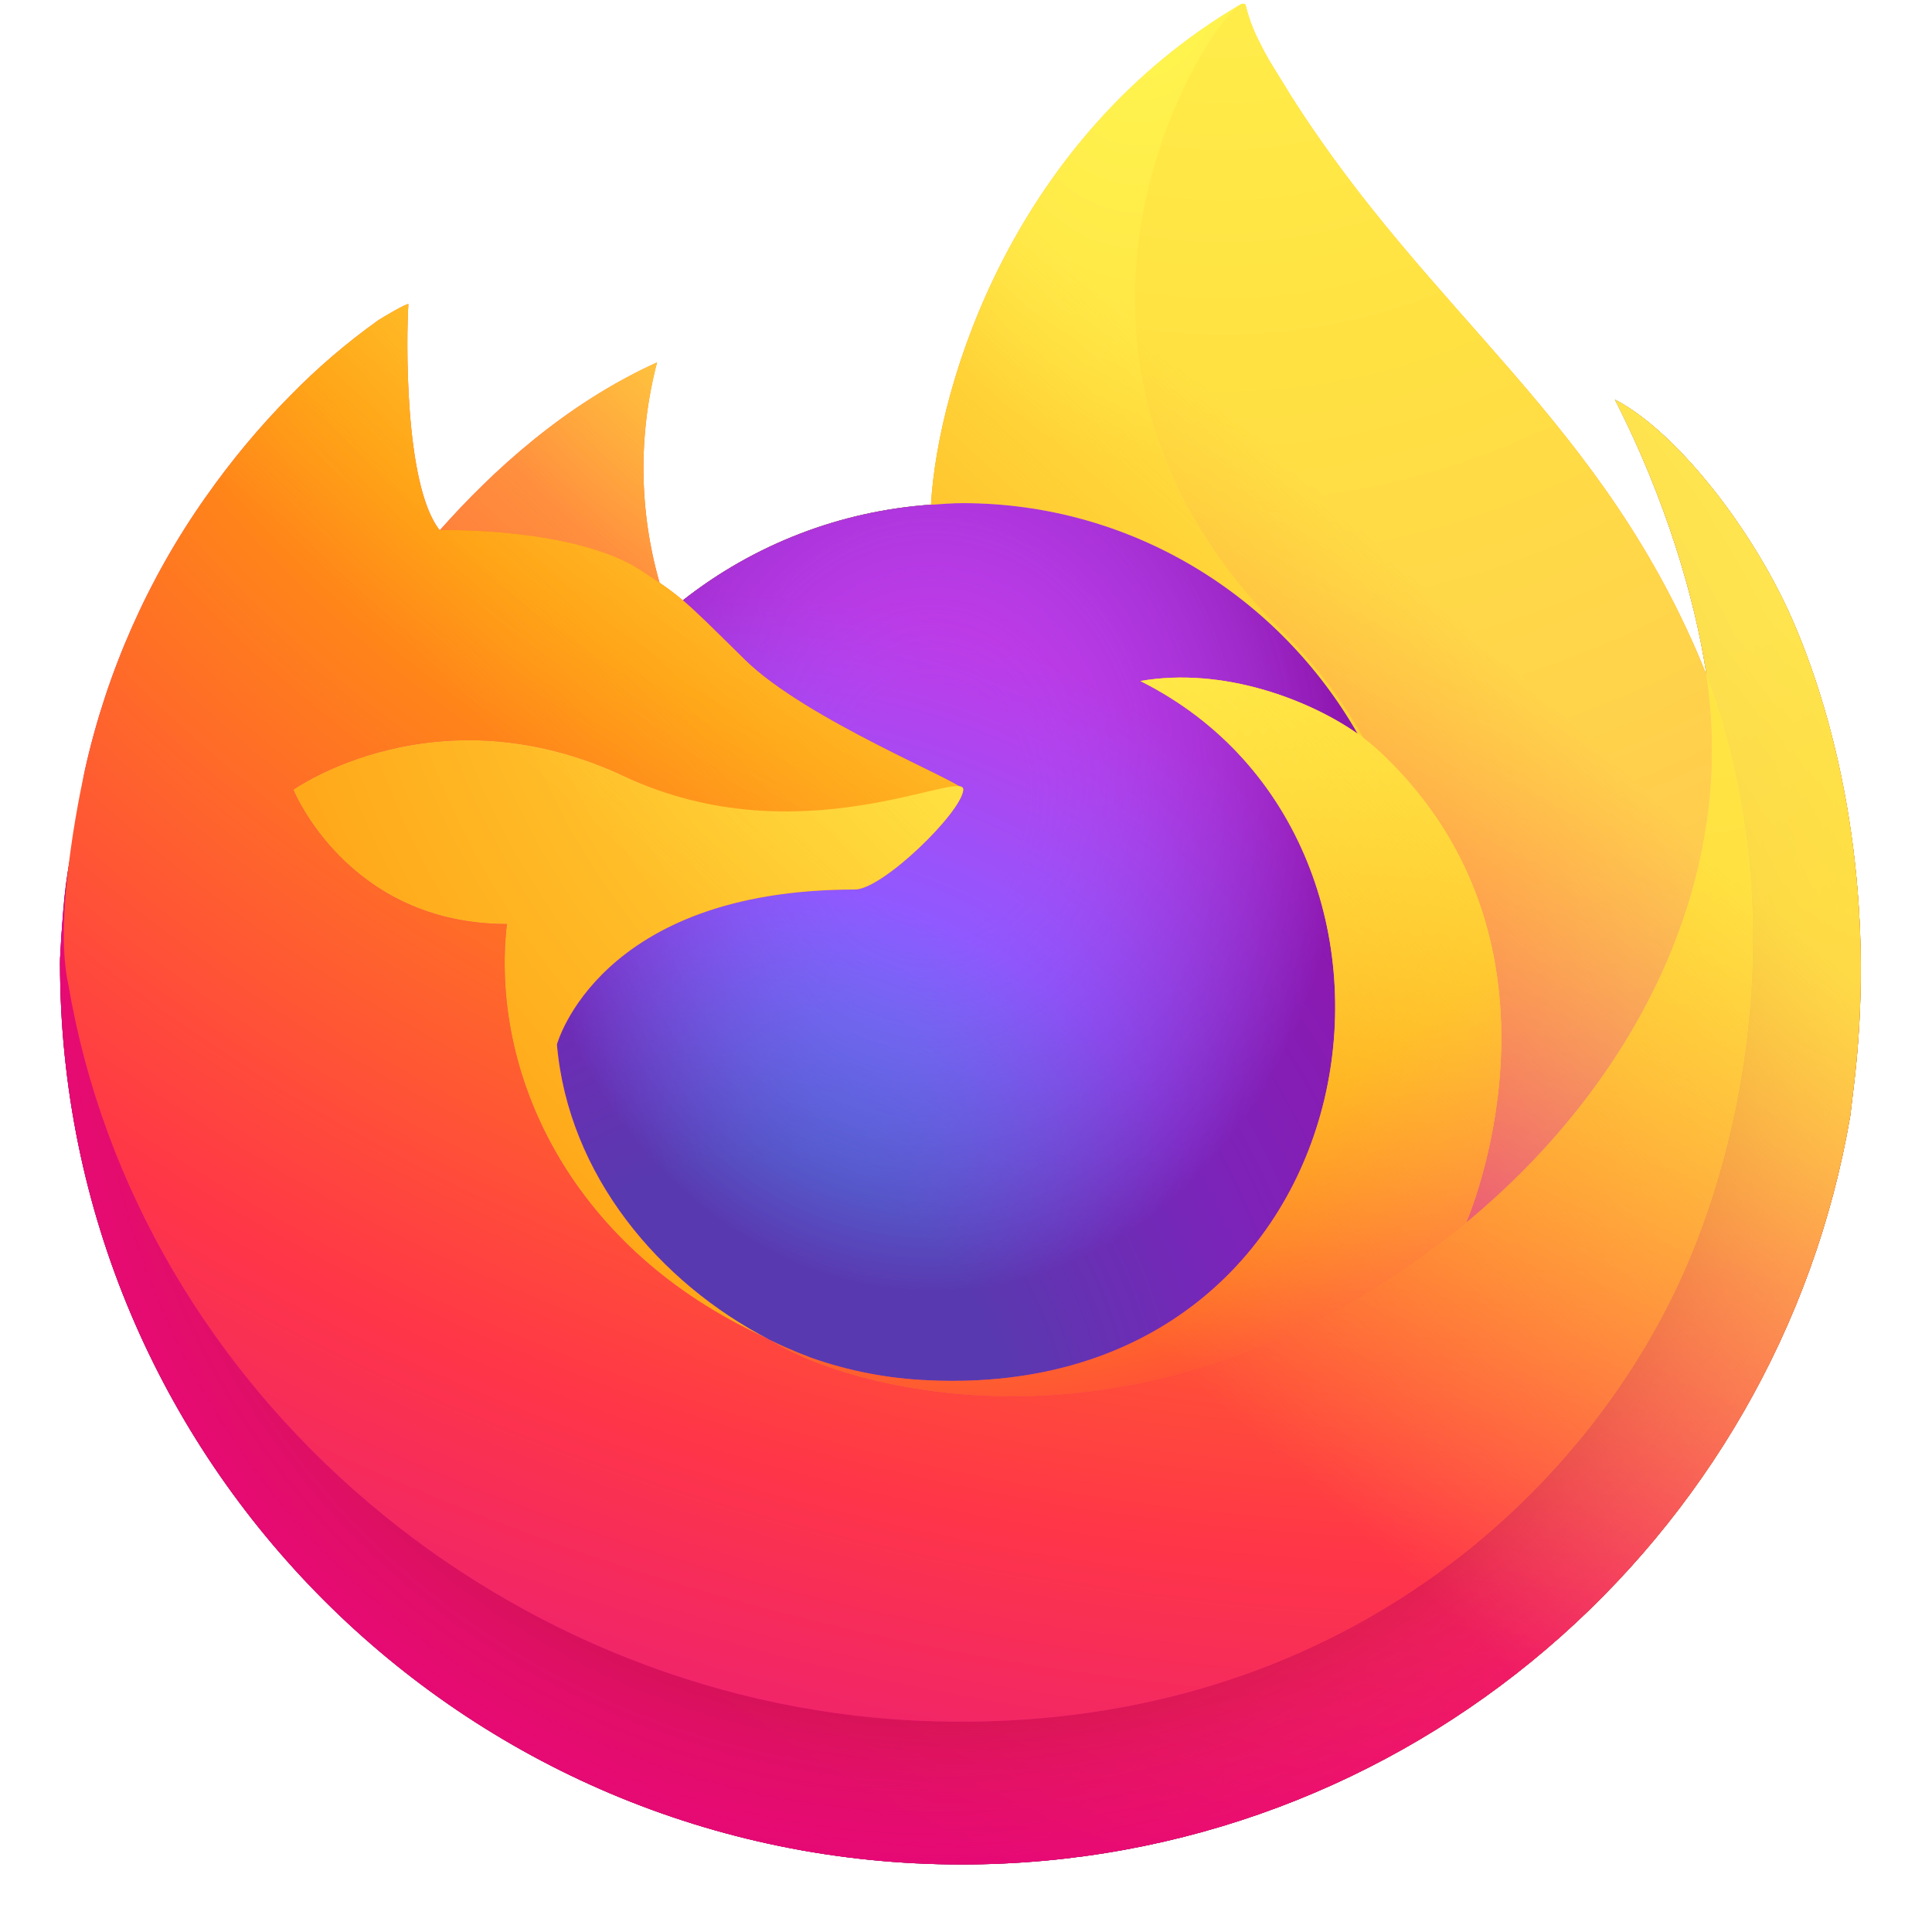
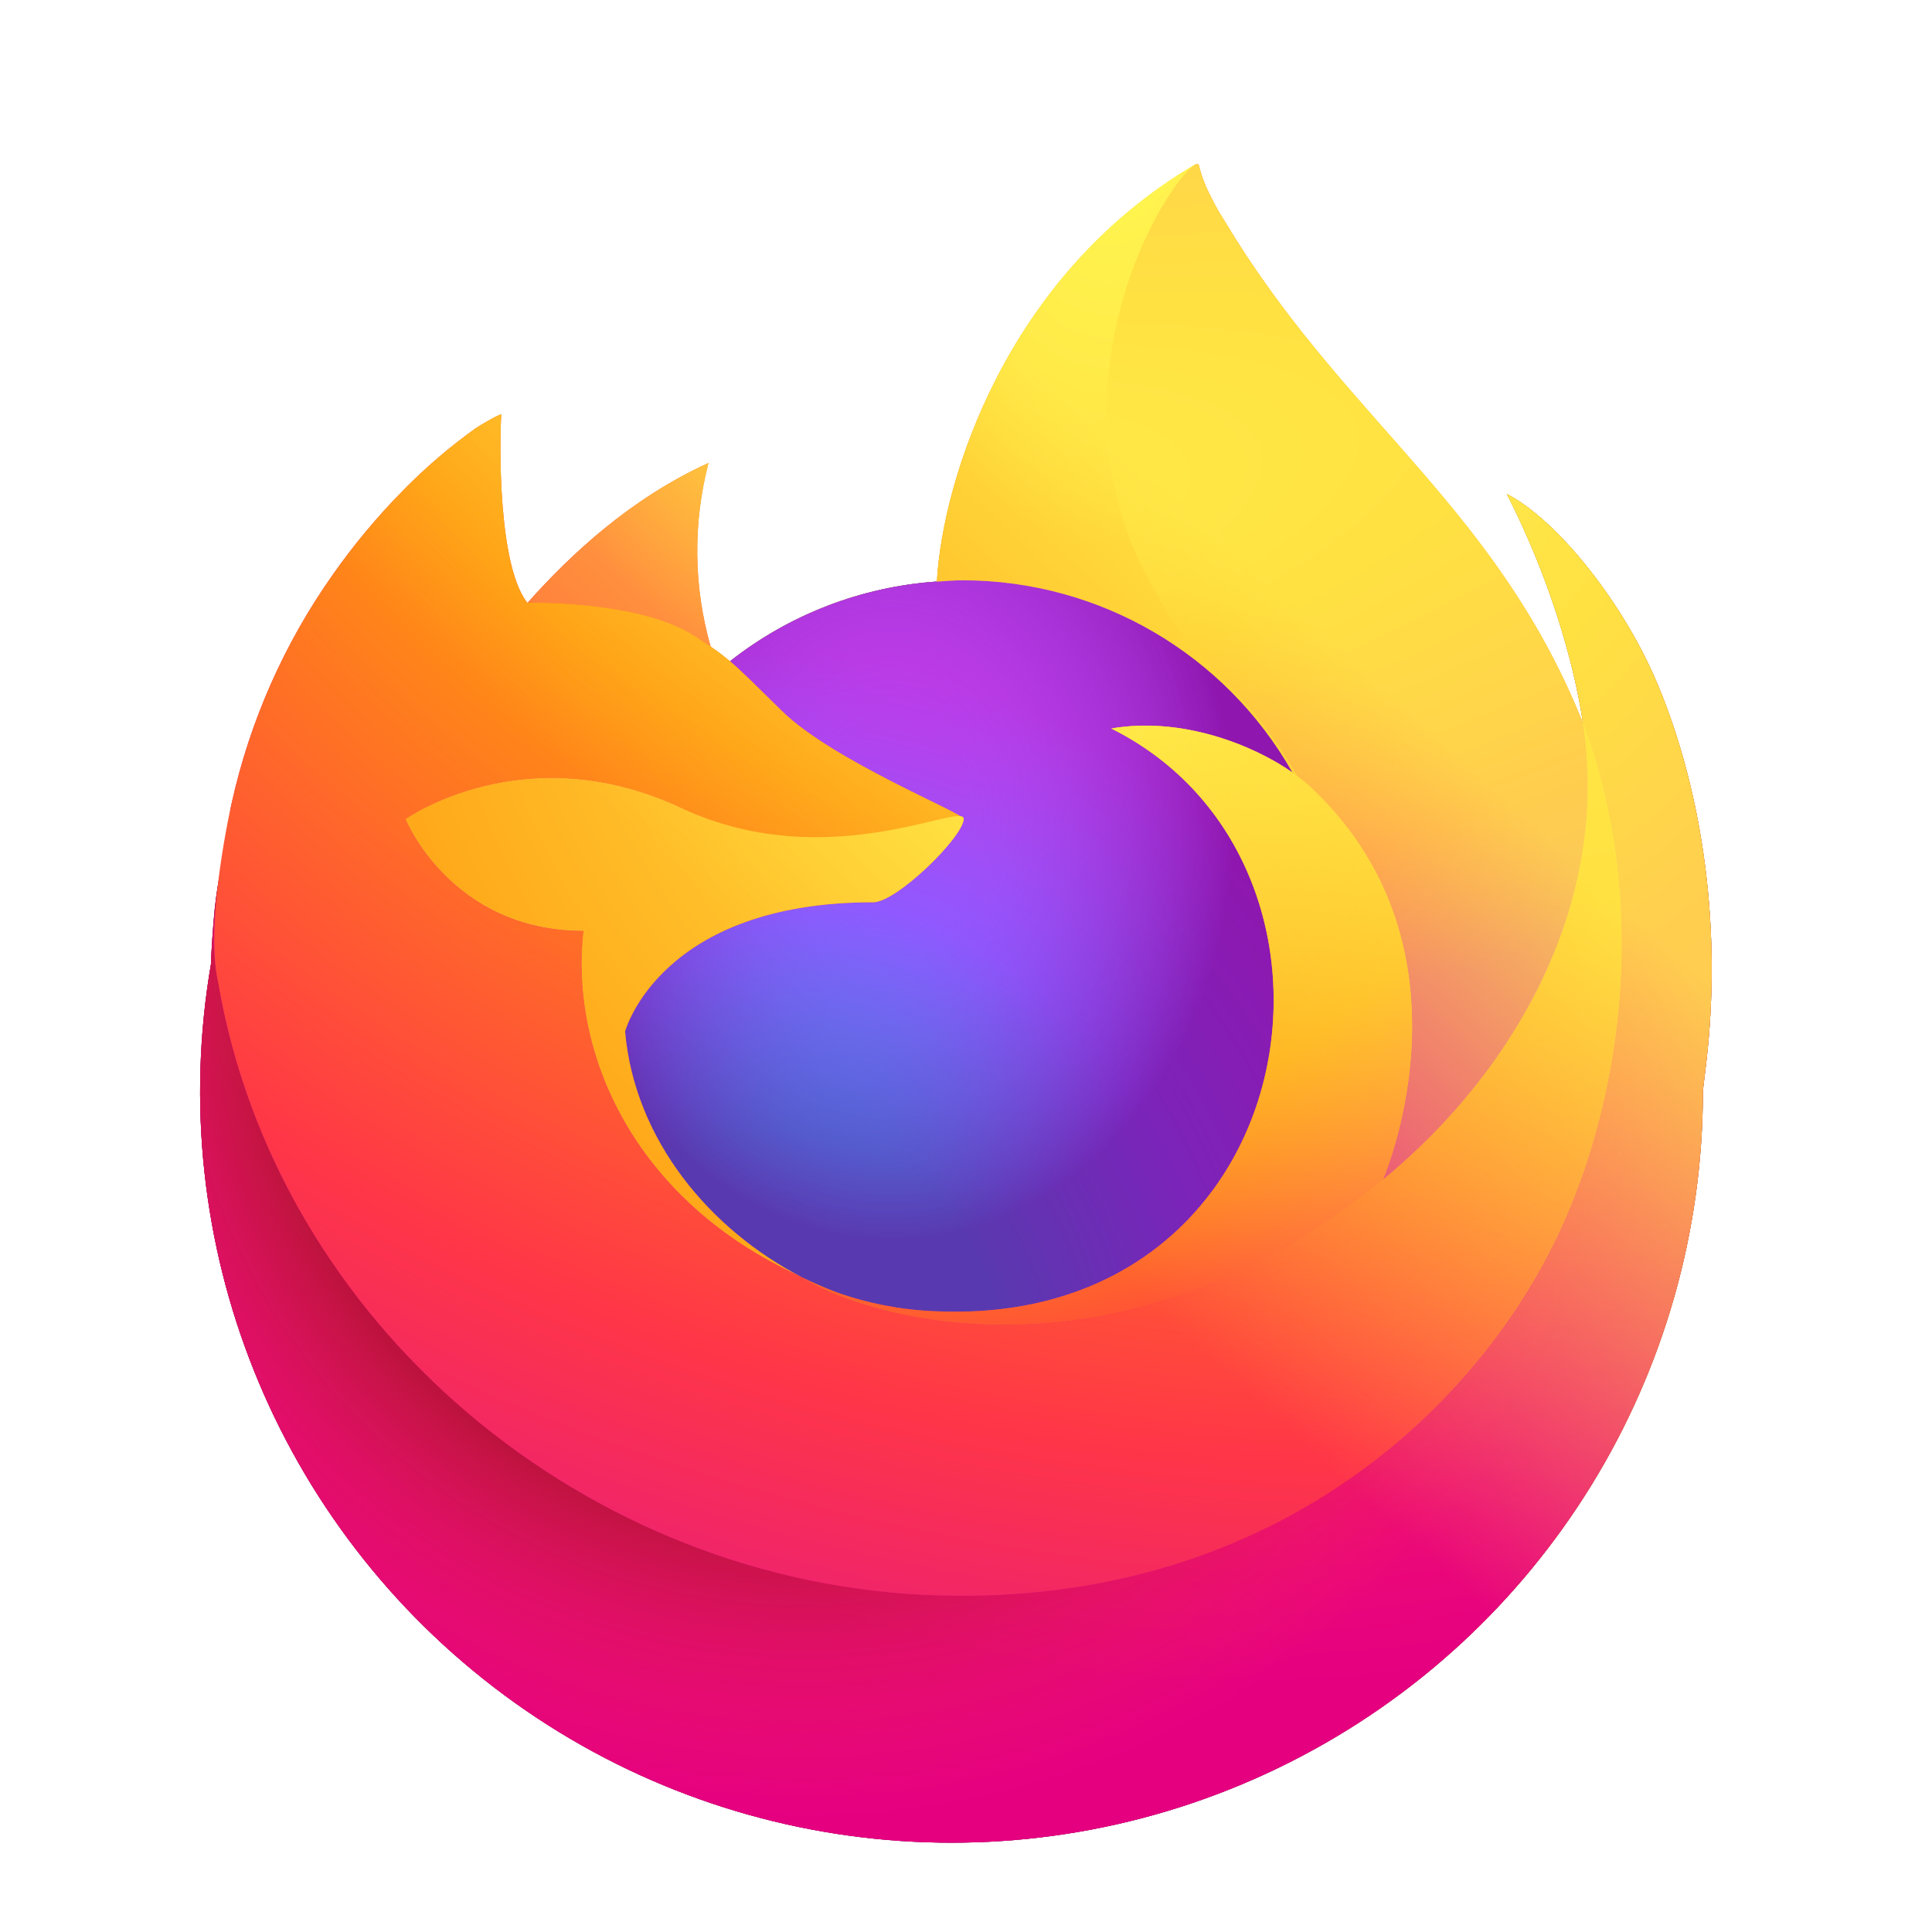
- <svg xmlns="http://www.w3.org/2000/svg" xmlns:xlink="http://www.w3.org/1999/xlink" viewBox="0 0 51500 51500">
-   <radialGradient id="b" cx="87.4%" cy="-12.9%" r="128%" gradientTransform="matrix(.8 0 0 1 .18 .13)">
-     <stop offset=".13" stop-color="#ffbd4f" />
-     <stop offset=".28" stop-color="#ff980e" />
-     <stop offset=".47" stop-color="#ff3750" />
-     <stop offset=".78" stop-color="#eb0878" />
-     <stop offset=".86" stop-color="#e50080" />
-   </radialGradient>
-   <radialGradient id="d" cx="49%" cy="40%" r="128%" gradientTransform="matrix(.82 0 0 1 .09 0)">
-     <stop offset=".3" stop-color="#960e18" />
-     <stop offset=".35" stop-color="#b11927" stop-opacity=".74" />
-     <stop offset=".43" stop-color="#db293d" stop-opacity=".34" />
-     <stop offset=".5" stop-color="#f5334b" stop-opacity=".1" />
-     <stop offset=".53" stop-color="#ff3750" stop-opacity="0" />
-   </radialGradient>
-   <radialGradient id="e" cx="48%" cy="-12%" r="140%">
-     <stop offset=".13" stop-color="#fff44f" />
-     <stop offset=".53" stop-color="#ff980e" />
-   </radialGradient>
-   <radialGradient id="f" cx="22.76%" cy="110.11%" r="100%">
-     <stop offset=".35" stop-color="#3a8ee6" />
-     <stop offset=".67" stop-color="#9059ff" />
-     <stop offset="1" stop-color="#c139e6" />
-   </radialGradient>
-   <radialGradient id="h" cx="52%" cy="33%" r="59%" gradientTransform="scale(.9 1)">
-     <stop offset=".21" stop-color="#9059ff" stop-opacity="0" />
-     <stop offset=".97" stop-color="#6e008b" stop-opacity=".6" />
-   </radialGradient>
-   <radialGradient id="i" cx="210%" cy="-100%" r="290%">
-     <stop offset=".1" stop-color="#ffe226" />
-     <stop offset=".79" stop-color="#ff7139" />
-   </radialGradient>
-   <radialGradient id="j" cx="84%" cy="-41%" r="180%">
-     <stop offset=".11" stop-color="#fff44f" />
-     <stop offset=".46" stop-color="#ff980e" />
-     <stop offset=".72" stop-color="#ff3647" />
-     <stop offset=".9" stop-color="#e31587" />
-   </radialGradient>
-   <radialGradient id="k" cx="16.1%" cy="-18.6%" r="348.8%" gradientTransform="matrix(.10453 .46743 -.99452 .04913 -.05 -.26)">
-     <stop offset="0" stop-color="#fff44f" />
-     <stop offset=".3" stop-color="#ff980e" />
-     <stop offset=".57" stop-color="#ff3647" />
-     <stop offset=".74" stop-color="#e31587" />
-   </radialGradient>
-   <radialGradient id="l" cx="18.9%" cy="-42.5%" r="238.4%">
-     <stop offset=".14" stop-color="#fff44f" />
-     <stop offset=".48" stop-color="#ff980e" />
-     <stop offset=".66" stop-color="#ff3647" />
-     <stop offset=".9" stop-color="#e31587" />
-   </radialGradient>
-   <radialGradient id="m" cx="159.3%" cy="-44.72%" r="313.1%">
-     <stop offset=".09" stop-color="#fff44f" />
-     <stop offset=".63" stop-color="#ff980e" />
-   </radialGradient>
-   <linearGradient id="a" x1="87.25%" x2="9.4%" y1="15.5%" y2="93.1%">
-     <stop offset=".05" stop-color="#fff44f" />
-     <stop offset=".37" stop-color="#ff980e" />
-     <stop offset=".53" stop-color="#ff3647" />
-     <stop offset=".7" stop-color="#e31587" />
-   </linearGradient>
-   <linearGradient id="n" x1="80%" x2="18%" y1="14%" y2="84%">
-     <stop offset=".17" stop-color="#fff44f" stop-opacity=".8" />
-     <stop offset=".6" stop-color="#fff44f" stop-opacity="0" />
-   </linearGradient>
-   <path id="c" d="M47870 16735c-1044-2512-3160-5224-4820-6082 1352 2650 2134 5310 2433 7294 0-6 2 5 4 22l4 26c2268 6147 1032 12398-748 16218-2754 5910-9420 11967-19857 11670-11276-318-21210-8683-23064-19643-338-1728 0-2605 170-4008-207 1080-286 1394-390 3315l-2 123c0 13270 10760 24030 24032 24030 11887 0 21756-8630 23690-19963l110-927c477-4120-53-8453-1560-12075z" />
-   <path id="g" d="M25677 21050c-40 598-2150 2660-2890 2660-6834 0-7943 4133-7943 4133 303 3480 2726 6348 5660 7865 134 70 270 130 405 193a13277 13277 0 0 0 706 289 10674 10674 0 0 0 3127 603c11978 562 14300-14320 5655-18640 2213-385 4510 505 5794 1407-2100-3672-6025-6150-10530-6150-285 0-564 24-844 43a12025 12025 0 0 0-6614 2549c366 310 780 724 1650 1583 1630 1606 5813 3270 5822 3465z" />
-   <path fill="url(#a)" d="M47870 16735c-1044-2512-3160-5224-4820-6082 1352 2650 2134 5310 2433 7294l5 40c-2718-6773-7325-9505-11088-15452l-566-920a7372 7372 0 0 1-265-497 4370 4370 0 0 1-359-950 63 63 0 0 0-55-65 82 82 0 0 0-45 0l-12 7-17 10 10-14c-6037 3536-8085 10076-8274 13350a12025 12025 0 0 0-6614 2548 7136 7136 0 0 0-622-470 11134 11134 0 0 1-68-5873c-2468 1124-4390 2900-5785 4470h-10c-953-1206-886-5187-832-6018-10-52-710 363-802 425a17507 17507 0 0 0-2349 2012 21048 21048 0 0 0-2244 2692l-1 3v-3a20284 20284 0 0 0-3225 7280l-32 160a39700 39700 0 0 0-237 1500l-5 52a22907 22907 0 0 0-390 3316l-1 120c0 13270 10760 24030 24032 24030 11887 0 21756-8630 23690-19963l110-927c477-4120-53-8453-1560-12075zM20170 35545c113 53 220 112 334 164l16 10a12620 12620 0 0 1-350-174zm5506-14493zm19813-3060l-3-23 4 26z" />
-   <use fill="url(#b)" xlink:href="#c" />
-   <use fill="url(#d)" xlink:href="#c" />
-   <path fill="url(#e)" d="M36192 19560l150 110a13070 13070 0 0 0-2231-2911C26640 9290 32150 563 33080 120l10-13c-6037 3535-8085 10076-8273 13348 280-20 560-43 844-43 4505 0 8430 2477 10530 6150z" />
-   <use fill="url(#f)" xlink:href="#g" />
-   <use fill="url(#h)" xlink:href="#g" />
-   <path fill="url(#i)" d="M17083 15204a24404 24404 0 0 1 498 330 11134 11134 0 0 1-67-5874c-2470 1125-4390 2900-5785 4470 115-3 3600-66 5354 1074z" />
-   <path fill="url(#j)" d="M1822 26240c1855 10960 11788 19325 23063 19644 10437 296 17104-5762 19858-11670 1780-3820 3016-10070 748-16218v-2l-4-24c-2-17-4-28-4-22l5 40c853 5566-1980 10958-6405 14604l-13 30c-8625 7023-16878 4237-18550 3097a14410 14410 0 0 1-350-174c-5028-2403-7105-6984-6660-10913-4245 0-5693-3580-5693-3580s3812-2718 8836-355c4653 2190 9023 355 9023 354-10-195-4192-1860-5822-3465-872-860-1285-1272-1652-1583a7136 7136 0 0 0-622-470 28293 28293 0 0 0-498-330c-1753-1140-5240-1076-5355-1073h-10c-953-1207-886-5188-832-6020-10-50-710 363-802 426a17507 17507 0 0 0-2349 2012 21048 21048 0 0 0-2244 2692l-1 3v-3a20284 20284 0 0 0-3225 7280c-10 52-865 3784-444 5720z" />
-   <path fill="url(#k)" d="M34110 16760a13070 13070 0 0 1 2231 2910l360 296c5450 5020 2594 12120 2380 12626 4426-3646 7258-9038 6405-14604-2716-6774-7323-9506-11086-15453l-566-920a7372 7372 0 0 1-265-497 4370 4370 0 0 1-359-950 63 63 0 0 0-55-65 82 82 0 0 0-45 0l-12 7-17 10c-930 443-6440 9170 1030 16640z" />
-   <path fill="url(#l)" d="M36702 19965a4743 4743 0 0 0-360-295l-150-110c-1283-900-3580-1792-5794-1407 8644 4322 6323 19203-5655 18640a10674 10674 0 0 1-3127-603 13451 13451 0 0 1-706-289 9064 9064 0 0 1-405-193l16 10c1670 1140 9924 3925 18550-3097l13-30c213-506 3068-7606-2380-12626z" />
-   <path fill="url(#m)" d="M14844 27844s1110-4133 7943-4133c740 0 2850-2062 2890-2660s-4370 1836-9023-354c-5024-2363-8836 354-8836 354s1448 3580 5693 3580c-445 3930 1632 8510 6660 10913 113 53 218 112 334 164-2935-1517-5358-4384-5660-7865z" />
-   <path fill="url(#n)" d="M47870 16735c-1044-2512-3160-5224-4820-6082 1352 2650 2134 5310 2433 7294l5 40c-2718-6773-7325-9505-11088-15452l-566-920a7372 7372 0 0 1-265-497 4370 4370 0 0 1-359-950 63 63 0 0 0-55-65 82 82 0 0 0-45 0l-12 7-17 10 10-14c-6037 3536-8085 10076-8274 13350 280-20 560-43 845-43 4505 0 8430 2477 10530 6148-1284-900-3580-1792-5795-1407 8644 4322 6323 19203-5655 18640a10674 10674 0 0 1-3127-603 13451 13451 0 0 1-706-289 9064 9064 0 0 1-405-193l17 10a14410 14410 0 0 1-350-174c112 53 218 112 333 164-2935-1517-5358-4384-5660-7865 0 0 1108-4133 7942-4133 740 0 2850-2062 2890-2660-10-195-4190-1860-5822-3465-870-860-1285-1272-1650-1583a7136 7136 0 0 0-623-470 11134 11134 0 0 1-67-5873c-2470 1124-4390 2900-5785 4470h-10c-953-1207-886-5187-832-6020-10-50-710 363-802 426a17507 17507 0 0 0-2349 2012 21048 21048 0 0 0-2243 2692l-1 3v-3a20284 20284 0 0 0-3225 7280l-32 160a39787 39787 0 0 0-277 1515c-2 18 2-17 0 0a27956 27956 0 0 0-355 3353l-3 122c0 13270 10760 24030 24032 24030 11887 0 21756-8630 23690-19963l110-927c477-4120-53-8453-1560-12075zm-2384 1234l4 26v-2l-4-24z" />
+ <svg xmlns="http://www.w3.org/2000/svg" viewBox="0 0 24 24" fill="none">
+   <path d="M20.59 8.499c-.405-.976-1.227-2.029-1.871-2.362.525 1.03.828 2.062.944 2.833l.002.008.002.01c.88 2.388.4 4.815-.29 6.299-1.07 2.295-3.66 4.647-7.712 4.532-4.38-.124-8.237-3.372-8.957-7.629-.131-.67 0-1.011.066-1.556-.08.42-.111.541-.152 1.287v.048a9.334 9.334 0 1 0 18.532 1.579l.043-.36c.185-1.6-.02-3.282-.606-4.689z" fill="#000" />
+   <path d="M11.972 10.175c-.016.232-.835 1.033-1.123 1.033-2.654 0-3.084 1.605-3.084 1.605.117 1.351 1.058 2.465 2.198 3.054.052.027.105.05.157.075.09.04.182.078.274.112.391.139.8.218 1.214.235 4.652.218 5.554-5.562 2.197-7.24.86-.149 1.751.197 2.25.547a4.71 4.71 0 0 0-4.09-2.388c-.11 0-.219.01-.327.016a4.67 4.67 0 0 0-2.569.99c.142.12.303.282.64.615.634.624 2.258 1.27 2.262 1.346z" fill="#000" />
+   <path d="M20.59 8.499c-.405-.976-1.227-2.029-1.871-2.362.525 1.03.828 2.062.944 2.833l.003.015c-1.056-2.63-2.845-3.691-4.307-6l-.22-.358a2.915 2.915 0 0 1-.102-.193 1.7 1.7 0 0 1-.146-.386.024.024 0 0 0-.015-.008.032.032 0 0 0-.018 0l-.004.003-.007.004.004-.006c-2.344 1.373-3.14 3.913-3.213 5.185a4.67 4.67 0 0 0-2.569.99 2.772 2.772 0 0 0-.241-.183A4.324 4.324 0 0 1 8.8 5.752c-.958.436-1.704 1.126-2.246 1.736H6.55c-.37-.469-.344-2.015-.323-2.337-.004-.02-.276.14-.312.165a6.799 6.799 0 0 0-.912.781c-.319.324-.61.673-.871 1.045v.002-.002A7.877 7.877 0 0 0 2.88 9.97l-.013.062a16.37 16.37 0 0 0-.092.582l-.002.02a8.895 8.895 0 0 0-.151 1.288v.047a9.334 9.334 0 1 0 18.532 1.579l.043-.36c.185-1.6-.02-3.282-.606-4.689zM9.833 15.804c.044.02.086.043.13.064l.006.003a4.905 4.905 0 0 1-.136-.067zm9.833-6.817l-.001-.009.001.01z" fill="url(#paint0_linear_29_512)" />
+   <path d="M20.59 8.499c-.405-.976-1.227-2.029-1.871-2.362.525 1.03.828 2.062.944 2.833l.002.008.002.01c.88 2.388.4 4.815-.29 6.299-1.07 2.295-3.66 4.647-7.712 4.532-4.38-.124-8.237-3.372-8.957-7.629-.131-.67 0-1.011.066-1.556-.08.42-.111.541-.152 1.287v.048a9.334 9.334 0 1 0 18.532 1.579l.043-.36c.185-1.6-.02-3.282-.606-4.689z" fill="url(#paint1_radial_29_512)" />
+   <path d="M20.59 8.499c-.405-.976-1.227-2.029-1.871-2.362.525 1.03.828 2.062.944 2.833l.002.008.002.01c.88 2.388.4 4.815-.29 6.299-1.07 2.295-3.66 4.647-7.712 4.532-4.38-.124-8.237-3.372-8.957-7.629-.131-.67 0-1.011.066-1.556-.08.42-.111.541-.152 1.287v.048a9.334 9.334 0 1 0 18.532 1.579l.043-.36c.185-1.6-.02-3.282-.606-4.689z" fill="url(#paint2_radial_29_512)" />
+   <path d="M16.055 9.596l.058.043a5.075 5.075 0 0 0-.866-1.13c-2.901-2.901-.761-6.29-.4-6.462l.004-.005c-2.345 1.372-3.14 3.913-3.213 5.183a4.42 4.42 0 0 1 .328-.016 4.71 4.71 0 0 1 4.089 2.388z" fill="url(#paint3_radial_29_512)" />
+   <path d="M11.972 10.175c-.016.232-.835 1.033-1.123 1.033-2.654 0-3.084 1.605-3.084 1.605.117 1.351 1.058 2.465 2.198 3.054.052.027.105.05.157.075.09.04.182.078.274.112.391.139.8.218 1.214.235 4.652.218 5.554-5.562 2.197-7.24.86-.149 1.751.197 2.25.547a4.71 4.71 0 0 0-4.09-2.388c-.11 0-.219.01-.327.016a4.67 4.67 0 0 0-2.569.99c.142.12.303.282.64.615.634.624 2.258 1.27 2.262 1.346z" fill="url(#paint4_radial_29_512)" />
+   <path d="M11.972 10.175c-.016.232-.835 1.033-1.123 1.033-2.654 0-3.084 1.605-3.084 1.605.117 1.351 1.058 2.465 2.198 3.054.052.027.105.05.157.075.09.04.182.078.274.112.391.139.8.218 1.214.235 4.652.218 5.554-5.562 2.197-7.24.86-.149 1.751.197 2.25.547a4.71 4.71 0 0 0-4.09-2.388c-.11 0-.219.01-.327.016a4.67 4.67 0 0 0-2.569.99c.142.12.303.282.64.615.634.624 2.258 1.27 2.262 1.346z" fill="url(#paint5_radial_29_512)" />
+   <path d="M8.634 7.904c.065.042.13.085.194.129a4.324 4.324 0 0 1-.026-2.282c-.96.437-1.705 1.127-2.247 1.736.045 0 1.398-.025 2.08.417z" fill="url(#paint6_radial_29_512)" />
+   <path d="M2.708 12.19c.72 4.257 4.577 7.505 8.956 7.629 4.053.115 6.643-2.238 7.712-4.532.691-1.484 1.171-3.91.29-6.298v-.001l-.001-.01c0-.006-.002-.01-.002-.008l.002.016c.332 2.161-.769 4.255-2.487 5.671l-.005.012c-3.35 2.727-6.555 1.645-7.204 1.202a6.114 6.114 0 0 1-.136-.067c-1.953-.933-2.76-2.712-2.586-4.238-1.649 0-2.211-1.39-2.211-1.39s1.48-1.056 3.431-.138c1.807.85 3.504.137 3.504.137-.004-.076-1.628-.722-2.26-1.345-.34-.334-.5-.494-.642-.615a2.772 2.772 0 0 0-.242-.183 10.965 10.965 0 0 0-.193-.128c-.68-.443-2.035-.418-2.08-.417H6.55c-.37-.468-.344-2.014-.323-2.337-.004-.02-.275.14-.311.165a6.799 6.799 0 0 0-.912.781c-.32.324-.611.674-.872 1.046a7.877 7.877 0 0 0-1.253 2.827c-.004.02-.336 1.47-.172 2.221z" fill="url(#paint7_radial_29_512)" />
+   <path d="M15.247 8.509c.34.334.632.714.866 1.13l.14.115c2.116 1.95 1.007 4.707.924 4.903 1.719-1.416 2.819-3.51 2.488-5.671-1.055-2.631-2.844-3.692-4.306-6.002l-.22-.357a2.869 2.869 0 0 1-.102-.193 1.7 1.7 0 0 1-.146-.386.024.024 0 0 0-.015-.008.032.032 0 0 0-.018 0l-.004.003-.007.004c-.361.172-2.5 3.56.4 6.462z" fill="url(#paint8_radial_29_512)" />
+   <path d="M16.253 9.753a1.85 1.85 0 0 0-.14-.114l-.058-.043c-.498-.35-1.39-.696-2.25-.546 3.357 1.678 2.455 7.457-2.196 7.238a4.147 4.147 0 0 1-1.215-.234 5.304 5.304 0 0 1-.431-.187l.006.004c.649.443 3.854 1.524 7.204-1.203l.005-.011c.083-.197 1.191-2.954-.924-4.904h-.001z" fill="url(#paint9_radial_29_512)" />
+   <path d="M7.765 12.813s.43-1.605 3.084-1.605c.288 0 1.107-.8 1.123-1.033.015-.232-1.697.713-3.504-.137-1.951-.918-3.432.137-3.432.137s.562 1.39 2.211 1.39c-.173 1.527.634 3.305 2.586 4.239.044.02.085.043.13.063-1.14-.589-2.08-1.702-2.198-3.054z" fill="url(#paint10_radial_29_512)" />
+   <path d="M20.59 8.499c-.405-.976-1.227-2.029-1.871-2.362.525 1.03.828 2.062.944 2.833l.003.015c-1.056-2.63-2.845-3.691-4.307-6l-.22-.358a2.915 2.915 0 0 1-.102-.193 1.7 1.7 0 0 1-.146-.386.024.024 0 0 0-.015-.008.032.032 0 0 0-.018 0l-.004.003-.007.004.004-.006c-2.344 1.373-3.14 3.913-3.213 5.185.109-.008.217-.017.328-.017a4.71 4.71 0 0 1 4.09 2.387c-.5-.349-1.39-.695-2.251-.546 3.357 1.678 2.455 7.458-2.196 7.239a4.143 4.143 0 0 1-1.215-.234 5.218 5.218 0 0 1-.431-.187l.007.003a5.703 5.703 0 0 1-.136-.067c.043.02.084.043.129.064-1.14-.59-2.08-1.703-2.198-3.055 0 0 .43-1.605 3.084-1.605.287 0 1.107-.8 1.123-1.033-.004-.076-1.628-.722-2.261-1.346-.338-.333-.5-.493-.641-.614a2.774 2.774 0 0 0-.242-.183 4.324 4.324 0 0 1-.026-2.28c-.96.436-1.705 1.126-2.247 1.735h-.004c-.37-.468-.344-2.014-.323-2.338-.004-.019-.276.141-.311.166a6.799 6.799 0 0 0-.913.781 8.21 8.21 0 0 0-.87 1.046h-.001a7.877 7.877 0 0 0-1.252 2.827l-.013.062c-.04.195-.075.392-.107.588-.001.007 0-.006 0 0-.073.431-.119.866-.138 1.303l-.001.047a9.334 9.334 0 1 0 18.532 1.579l.043-.36c.185-1.6-.02-3.282-.606-4.689zm-.925.48l.001.01v-.001l-.001-.01z" fill="url(#paint11_linear_29_512)" />
+   <defs>
+     <linearGradient id="paint0_linear_29_512" x1="18.886" y1="5.024" x2="3.9" y2="19.481" gradientUnits="userSpaceOnUse">
+       <stop offset=".05" stop-color="#FFF44F" />
+       <stop offset=".37" stop-color="#FF980E" />
+       <stop offset=".53" stop-color="#FF3647" />
+       <stop offset=".7" stop-color="#E31587" />
+     </linearGradient>
+     <radialGradient id="paint1_radial_29_512" cx="0" cy="0" r="1" gradientUnits="userSpaceOnUse" gradientTransform="matrix(19.0889 0 0 19.4098 15.531 4.181)">
+       <stop offset=".13" stop-color="#FFBD4F" />
+       <stop offset=".28" stop-color="#FF980E" />
+       <stop offset=".47" stop-color="#FF3750" />
+       <stop offset=".78" stop-color="#EB0878" />
+       <stop offset=".86" stop-color="#E50080" />
+     </radialGradient>
+     <radialGradient id="paint2_radial_29_512" cx="0" cy="0" r="1" gradientUnits="userSpaceOnUse" gradientTransform="matrix(19.5661 0 0 19.4098 10 12.203)">
+       <stop offset=".3" stop-color="#960E18" />
+       <stop offset=".35" stop-color="#B11927" stop-opacity=".74" />
+       <stop offset=".43" stop-color="#DB293D" stop-opacity=".34" />
+       <stop offset=".5" stop-color="#F5334B" stop-opacity=".1" />
+       <stop offset=".53" stop-color="#FF3750" stop-opacity="0" />
+     </radialGradient>
+     <radialGradient id="paint3_radial_29_512" cx="0" cy="0" r="1" gradientUnits="userSpaceOnUse" gradientTransform="matrix(6.26602 0 0 10.6362 13.786 1.13)">
+       <stop offset=".13" stop-color="#FFF44F" />
+       <stop offset=".53" stop-color="#FF980E" />
+     </radialGradient>
+     <radialGradient id="paint4_radial_29_512" cx="0" cy="0" r="1" gradientUnits="userSpaceOnUse" gradientTransform="matrix(8.2901 0 0 9.0868 9.651 17.213)">
+       <stop offset=".35" stop-color="#3A8EE6" />
+       <stop offset=".67" stop-color="#9059FF" />
+       <stop offset="1" stop-color="#C139E6" />
+     </radialGradient>
+     <radialGradient id="paint5_radial_29_512" cx="0" cy="0" r="1" gradientUnits="userSpaceOnUse" gradientTransform="matrix(4.40204 0 0 5.36121 11.068 10.206)">
+       <stop offset=".21" stop-color="#9059FF" stop-opacity="0" />
+       <stop offset=".97" stop-color="#6E008B" stop-opacity=".6" />
+     </radialGradient>
+     <radialGradient id="paint6_radial_29_512" cx="0" cy="0" r="1" gradientUnits="userSpaceOnUse" gradientTransform="matrix(6.5906 0 0 6.61538 11.328 3.47)">
+       <stop offset=".1" stop-color="#FFE226" />
+       <stop offset=".79" stop-color="#FF7139" />
+     </radialGradient>
+     <radialGradient id="paint7_radial_29_512" cx="0" cy="0" r="1" gradientUnits="userSpaceOnUse" gradientTransform="matrix(31.4688 0 0 26.4153 17.347 -.869)">
+       <stop offset=".11" stop-color="#FFF44F" />
+       <stop offset=".46" stop-color="#FF980E" />
+       <stop offset=".72" stop-color="#FF3647" />
+       <stop offset=".9" stop-color="#E31587" />
+     </radialGradient>
+     <radialGradient id="paint8_radial_29_512" cx="0" cy="0" r="1" gradientUnits="userSpaceOnUse" gradientTransform="matrix(2.17845 9.74141 -42.14728 9.42528 5.624 7.828)">
+       <stop stop-color="#FFF44F" />
+       <stop offset=".3" stop-color="#FF980E" />
+       <stop offset=".57" stop-color="#FF3647" />
+       <stop offset=".74" stop-color="#E31587" />
+     </radialGradient>
+     <radialGradient id="paint9_radial_29_512" cx="0" cy="0" r="1" gradientUnits="userSpaceOnUse" gradientTransform="matrix(18.068 0 0 17.7484 11.395 5.85)">
+       <stop offset=".14" stop-color="#FFF44F" />
+       <stop offset=".48" stop-color="#FF980E" />
+       <stop offset=".66" stop-color="#FF3647" />
+       <stop offset=".9" stop-color="#E31587" />
+     </radialGradient>
+     <radialGradient id="paint10_radial_29_512" cx="0" cy="0" r="1" gradientUnits="userSpaceOnUse" gradientTransform="matrix(21.7155 0 0 19.4264 16.085 6.888)">
+       <stop offset=".09" stop-color="#FFF44F" />
+       <stop offset=".63" stop-color="#FF980E" />
+     </radialGradient>
+     <linearGradient id="paint11_linear_29_512" x1="17.535" y1="4.735" x2="5.551" y2="17.829" gradientUnits="userSpaceOnUse">
+       <stop offset=".17" stop-color="#FFF44F" stop-opacity=".8" />
+       <stop offset=".6" stop-color="#FFF44F" stop-opacity="0" />
+     </linearGradient>
+   </defs>
</svg>
